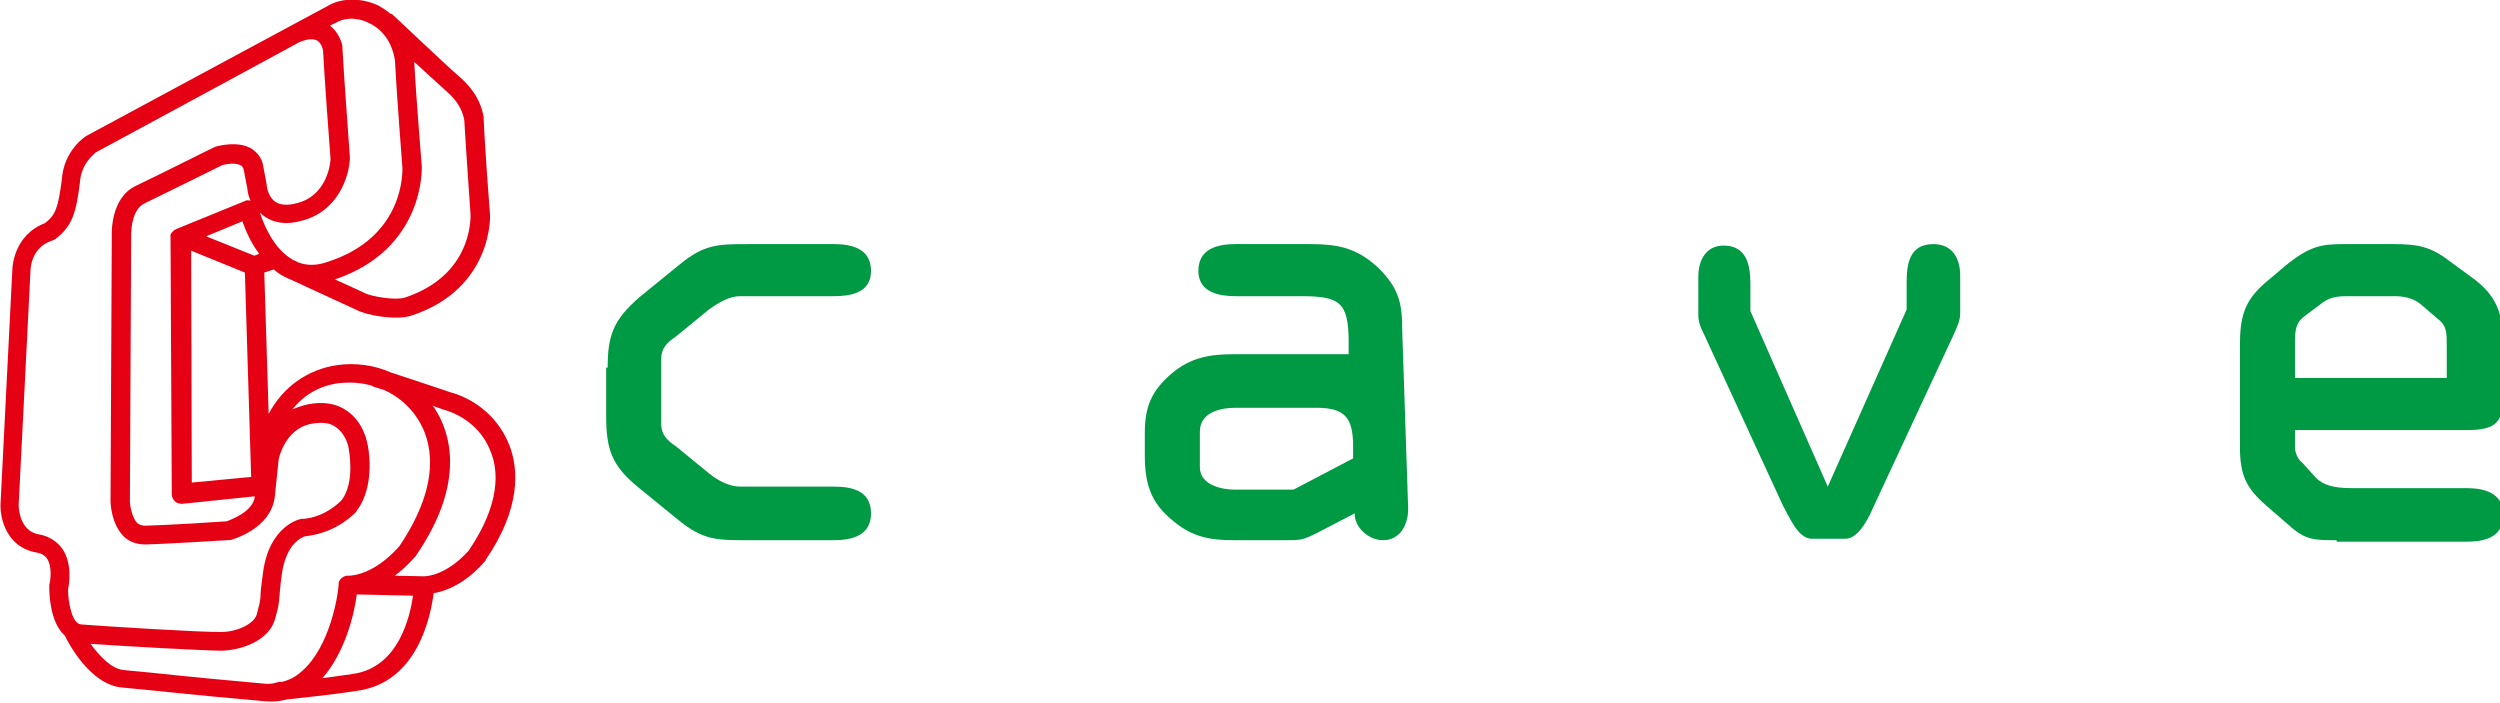
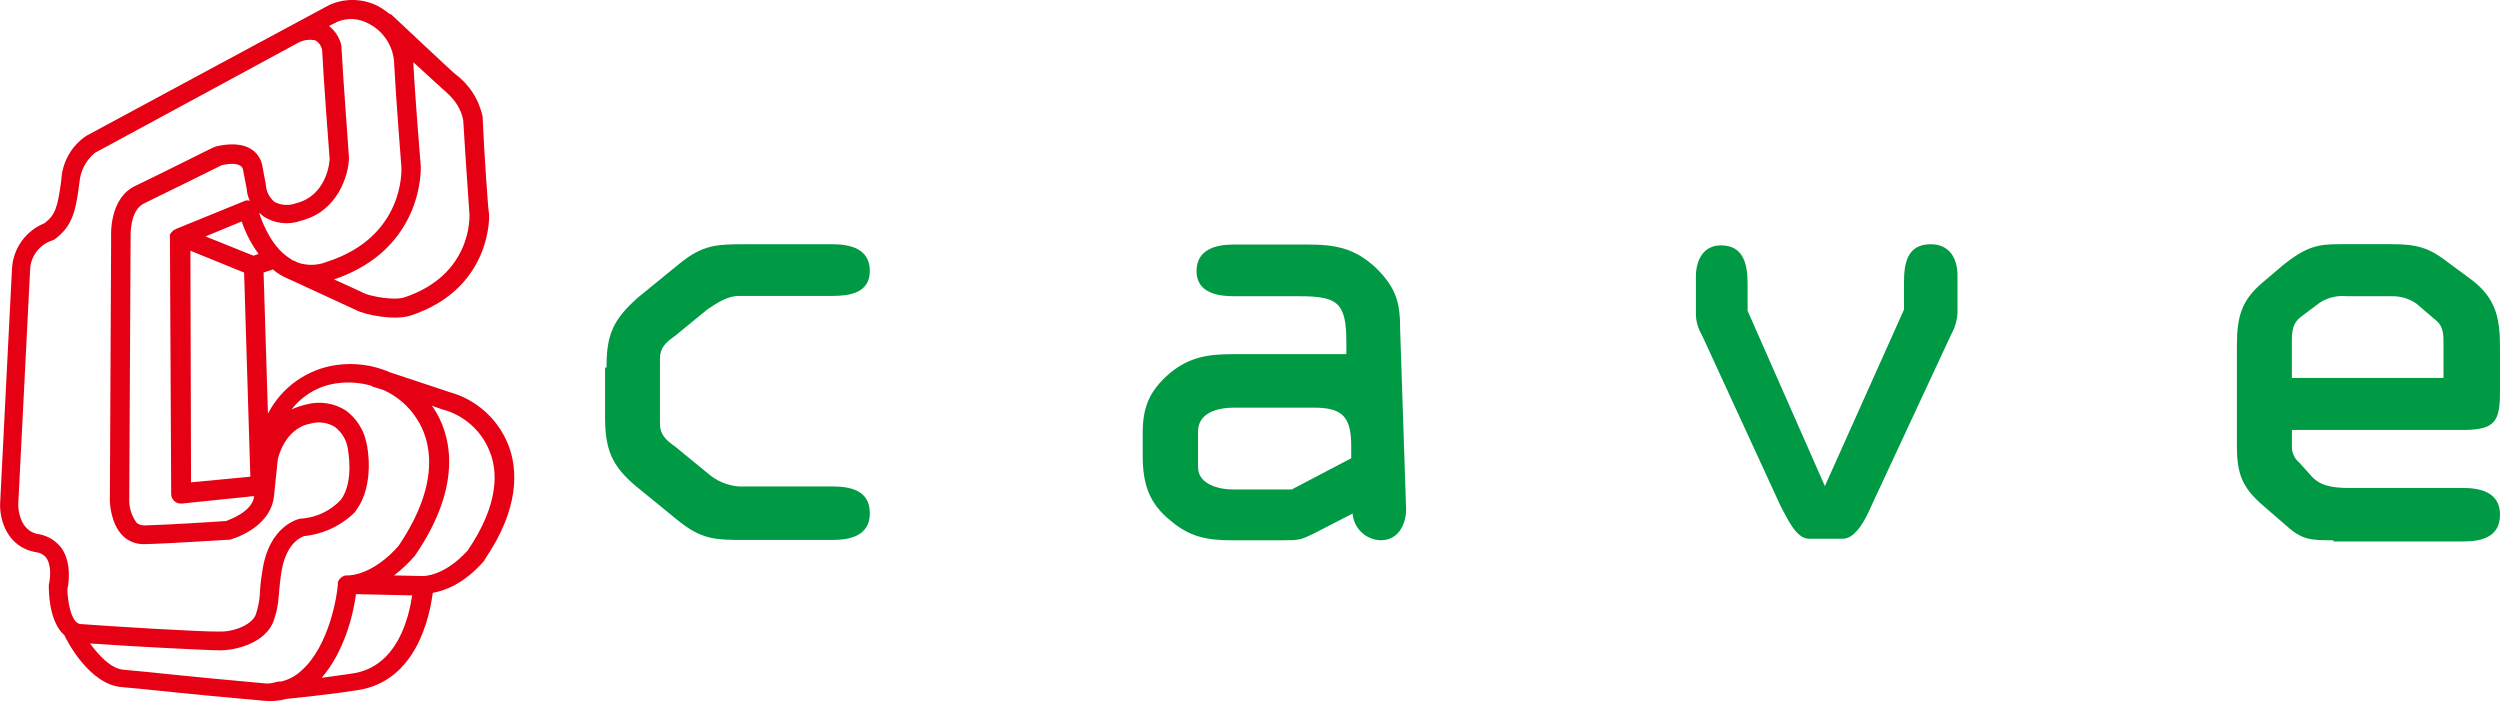
- <svg xmlns="http://www.w3.org/2000/svg" version="1.1" id="Layer_2_1_" x="0px" y="0px" viewBox="0 0 400 112.4" style="enable-background:new 0 0 400 112.4;" xml:space="preserve">
-   <style type="text/css">
- 	.st0{fill:#009944;}
- 	.st1{fill:#E60013;}
- </style>
-   <g id="g5818" transform="translate(-83.44255,-8.389112)">
-     <g id="g5803" transform="translate(39.72669,-146.5017)">
-       <g id="g5795" transform="matrix(2.380699,0,0,2.380699,-141.4087,-17.69808)">
-         <path id="path3053" class="st0" d="M118.6,97.2c0-2.2,0.4-3.2,2.1-4.7l2.7-2.2     c1.7-1.4,2.6-1.4,4.7-1.4h5.7c1.2,0,2.5,0.3,2.5,1.8c0,1.5-1.4,1.7-2.5,1.7h-6.3c-0.7,0-1.4,0.4-2.1,0.9l-2.2,1.8     c-0.6,0.4-1,0.8-1,1.5v4.4c0,0.7,0.4,1.1,1,1.5l2.2,1.8c0.6,0.5,1.4,0.9,2.1,0.9h6.3c1.1,0,2.5,0.2,2.5,1.8     c0,1.5-1.3,1.8-2.5,1.8H128c-2.1,0-3,0-4.7-1.4l-2.7-2.2c-1.7-1.4-2.1-2.5-2.1-4.7V97.2z" />
-         <path id="path3055" class="st0" d="M160.8,99.9c-1,0-2.4,0.3-2.4,1.6v2.4     c0,1.2,1.5,1.5,2.3,1.5h4l4-2.1v-0.8c0-2-0.6-2.6-2.5-2.6H160.8z M160.8,92.4c-1,0-2.5-0.2-2.5-1.7c0-1.5,1.3-1.8,2.5-1.8h4.9     c1.9,0,3.2,0.2,4.7,1.6c1.4,1.4,1.6,2.4,1.6,4.2l0.4,12c0,1-0.5,2.1-1.7,2.1c-0.9,0-1.9-0.8-1.9-1.8l-2.5,1.3     c-1,0.5-1.1,0.5-2.2,0.5h-3.4c-1.6,0-2.8-0.2-4.1-1.3c-1.5-1.2-1.9-2.5-1.9-4.4v-1.5c0-1.7,0.4-2.8,1.8-4     c1.3-1.1,2.6-1.3,4.2-1.3h7.7v-0.8c0-2.7-0.6-3.1-3.2-3.1L160.8,92.4z" />
-         <path id="path3057" class="st0" d="M205.9,93.3v-1.8c0-1.3,0.2-2.6,1.8-2.6     c1.3,0,1.8,1,1.8,2.1v2.5c0,0.6-0.2,0.9-0.4,1.4l-5.4,11.6c-0.3,0.7-1,2.2-1.9,2.2h-2.3c-0.9,0-1.5-1.5-1.9-2.2L192.3,95     c-0.3-0.6-0.4-0.9-0.4-1.4v-2.5c0-1.1,0.5-2.1,1.7-2.1c1.6,0,1.8,1.4,1.8,2.6v1.8l5.2,11.8L205.9,93.3z" />
-         <path id="path3059" class="st0" d="M231.8,97.9h10.4v-2.2c0-0.7,0-1.2-0.4-1.6l-1.4-1.2     c-0.5-0.4-1.2-0.5-1.7-0.5h-3c-0.7,0-1.2,0-1.8,0.4l-1.2,0.9c-0.4,0.3-0.7,0.6-0.7,1.6V97.9z M234.8,108.8c-1.5,0-2.1,0-3.2-1     l-1.5-1.3c-1.4-1.2-1.8-2.1-1.8-4v-6.8c0-1.9,0.3-3,1.7-4.2l1.3-1.1c1.7-1.4,2.5-1.5,4-1.5h3.3c1.8,0,2.6,0.2,4,1.3l1.5,1.1     c1.7,1.3,1.9,2.7,1.9,4.6v2.9c0,2-0.3,2.6-2.5,2.6h-11.5v1.2c0,0.3,0.2,0.8,0.5,1l0.9,1c0.5,0.5,1.2,0.7,2.4,0.7h7.7     c1.2,0,2.5,0.3,2.5,1.8c0,1.6-1.4,1.8-2.5,1.8H234.8z" />
+ <svg xmlns="http://www.w3.org/2000/svg" id="Layer_2" data-name="Layer 2" viewBox="0 0 400.45 112.3">
+   <g id="g5818">
+     <g id="g5803">
+       <g id="g5795">
+         <path id="path3053" d="M97.23,58.82c0-5.24,1-7.62,5-11.19l6.42-5.24c4-3.33,6.19-3.33,11.19-3.33h13.57c2.86,0,6,.71,6,4.28s-3.33,4-6,4h-15c-1.66,0-3.33,1-5,2.14l-5.24,4.29c-1.43,1-2.38,1.9-2.38,3.57V67.86c0,1.67,1,2.62,2.38,3.57l5.24,4.29a8.48,8.48,0,0,0,5,2.14h15c2.62,0,6,.48,6,4.29,0,3.57-3.09,4.28-6,4.28H119.6c-5,0-7.14,0-11.18-3.33L102,77.86c-4-3.33-5-6-5-11.19V58.82Z" transform="translate(-0.08 0.06)" style="fill:#094" />
+         <path id="path3055" d="M197.69,65.24c-2.38,0-5.71.72-5.71,3.81v5.72c0,2.85,3.57,3.57,5.47,3.57H207l9.52-5V71.43c0-4.76-1.43-6.19-5.95-6.19Zm0-17.85c-2.38,0-5.95-.48-5.95-4s3.1-4.28,5.95-4.28h11.67c4.52,0,7.62.47,11.19,3.8,3.33,3.34,3.81,5.72,3.81,10l.95,28.57c0,2.38-1.19,5-4.05,5a4.64,4.64,0,0,1-4.52-4.28l-6,3.09c-2.38,1.19-2.62,1.19-5.24,1.19h-8.1c-3.81,0-6.66-.47-9.76-3.09-3.57-2.86-4.52-6-4.52-10.48V69.29c0-4.05,1-6.67,4.28-9.52,3.1-2.62,6.19-3.1,10-3.1h18.34v-1.9c0-6.43-1.43-7.38-7.62-7.38Z" transform="translate(-0.08 0.06)" style="fill:#094" />
+         <path id="path3057" d="M305.06,49.53V45.25c0-3.1.48-6.19,4.29-6.19,3.09,0,4.28,2.38,4.28,5v6a7.71,7.71,0,0,1-.95,3.33L299.82,81c-.71,1.66-2.38,5.23-4.52,5.23h-5.48c-2.14,0-3.57-3.57-4.52-5.23L272.68,53.58a6.57,6.57,0,0,1-.95-3.34v-6c0-2.62,1.19-5,4-5,3.81,0,4.28,3.34,4.28,6.19v4.29l12.38,28.09Z" transform="translate(-0.08 0.06)" style="fill:#094" />
+         <path id="path3059" d="M366.72,60.48h24.76V55.24c0-1.66,0-2.85-1-3.81l-3.33-2.85a6.67,6.67,0,0,0-4.05-1.19H376a6.75,6.75,0,0,0-4.29,1l-2.86,2.14c-.95.72-1.66,1.43-1.66,3.81v6.19Zm7.14,26c-3.57,0-5,0-7.61-2.38L362.67,81c-3.33-2.86-4.28-5-4.28-9.53V55.24c0-4.52.71-7.14,4.05-10l3.09-2.62c4.05-3.34,6-3.57,9.52-3.57h7.86c4.29,0,6.19.47,9.52,3.09L396,44.77c4.05,3.09,4.53,6.43,4.53,10.95v6.9c0,4.77-.72,6.19-5.95,6.19H367.2v2.86a3.26,3.26,0,0,0,1.19,2.38l2.14,2.38c1.19,1.19,2.86,1.67,5.71,1.67h18.34c2.85,0,5.95.71,5.95,4.28,0,3.81-3.34,4.29-5.95,4.29H373.86Z" transform="translate(-0.08 0.06)" style="fill:#094" />
      </g>
-       <path id="path3061" class="st1" d="M118.7,243c-3.8,4.2-7.1,4.1-7.2,4.1l0,0c0,0,0,0,0,0    l-4.6-0.1c1-0.8,2.1-1.7,3.2-3c0,0,0.1-0.1,0.1-0.1c8.2-11.9,5.5-19.9,3.1-23.6c-0.1-0.2-0.2-0.3-0.4-0.5l1.7,0.6    c3.6,1,6.4,3.5,7.6,6.7C123.5,230.2,123.8,235.5,118.7,243 M100.3,262.7c-1.5,0.2-3.3,0.5-5,0.7c3.6-4.1,5.1-10.2,5.5-13.4l9,0.2    C109.3,253.6,107.5,261.6,100.3,262.7 M86.3,264.3c-3.6-0.3-13-1.2-18.6-1.8l-4.2-0.4c-2-0.2-3.9-2.3-5.3-4.2    c5.5,0.4,18.5,1.1,21,1.1c3.5-0.1,7.6-1.8,8.5-5c0.6-2.1,0.6-2.3,0.7-3.5c0.1-0.6,0.1-1.6,0.4-3.7c0.7-5,3.2-5.9,3.7-6.1    c0.9-0.1,4.8-0.5,8.2-3.9c0-0.1,0.1-0.1,0.1-0.2c3.1-4.1,1.8-10.5,1.7-10.7c0,0-0.5-3.4-3.3-5.3c-1.7-1.2-3.9-1.5-6.3-1    c-0.9,0.2-1.7,0.5-2.4,0.8c1.9-2.4,4.4-3.8,7.4-4.2c1.8-0.2,3.6-0.1,5.3,0.4c0.1,0.1,0.2,0.1,0.4,0.2l1.6,0.5    c2.2,1,4.1,2.6,5.4,4.7c2,3.1,4.1,9.8-3,20.3c-4,4.5-7.5,4.7-8.1,4.7l-0.1,0c-0.1,0-0.1,0-0.2,0c0,0,0,0,0,0    c-0.6,0.1-1.1,0.5-1.3,1.1c0,0,0,0,0,0c0,0.1,0,0.1,0,0.2c0,0.1,0,0.1,0,0.1c-0.1,1.8-1.4,10-5.9,13.9c-1,0.9-2,1.4-3.2,1.7    c-0.2,0-0.4,0-0.4,0c-0.2,0-0.3,0.1-0.5,0.1C87.4,264.3,86.9,264.3,86.3,264.3 M50,240.4c-3.3-0.5-3.3-4.6-3.3-4.7    c0,0,1.9-37.6,1.9-37.6c0-0.2,0.1-3.6,3.4-4.7c0.2-0.1,0.3-0.1,0.5-0.2c2.8-2.1,3.4-4.3,4-9.1c0.2-3.2,2.5-4.7,2.5-4.8    c10.9-5.9,31.8-17.2,32.5-17.6c0.8-0.4,2-0.7,2.8-0.4c0.5,0.2,0.9,0.8,1.1,1.6c0.2,4.2,1.1,16.1,1.2,17.4c0,0.6-0.5,5.9-5.4,7.1    c-1.5,0.4-2.6,0.3-3.4-0.2c-1.2-0.8-1.4-2.5-1.4-2.5c0-0.1,0-0.1,0-0.2l-0.6-3.2c-0.2-1.1-0.9-2-1.8-2.6c-2.1-1.3-5.2-0.5-5.6-0.4    c-0.1,0-0.2,0.1-0.3,0.1c-0.1,0-9,4.5-12.6,6.2c-4.3,2-3.9,8.1-3.9,8.3c0-0.1-0.2,42.1-0.2,42.1c0,0.4,0.1,3.7,2.1,5.7    c0.9,0.9,2.1,1.3,3.5,1.3c4.1-0.1,13-0.7,13.3-0.7c0.1,0,0.2,0,0.3,0c0.3-0.1,6.6-1.8,7.1-7.1c0.3-2.8,0.6-5.8,0.6-5.8    c0-0.1,1-4.9,5.2-5.7c1.6-0.3,3-0.2,3.9,0.5c1.7,1.1,2.1,3.3,2.1,3.4c0,0.2,1.1,5.3-1.1,8.3c-2.9,2.9-6,3-6.2,3    c-0.1,0-0.2,0-0.2,0c-0.2,0-5.2,1-6.2,8.6c-0.3,2.1-0.4,3.1-0.4,3.8c-0.1,1-0.1,1-0.6,2.9c-0.5,1.6-3.3,2.8-5.6,2.8    c-2.7,0.1-18.7-0.9-22.5-1.2c-1.5-0.1-2.1-3.7-2.1-5.6c0.2-0.9,0.7-4.1-0.9-6.5C52.8,241.5,51.6,240.7,50,240.4 M102.8,158.6    c1.3,0.6,3.5,2.2,4.1,5.9c0.3,5.8,1.2,17.1,1.2,17.2c0,0.4,0.5,11.1-12,15.1c-1.7,0.6-3.2,0.6-4.6,0.1c-0.4-0.2-0.6-0.3-0.6-0.3    c-0.1,0-0.2-0.1-0.3-0.1c0,0-0.1,0-0.1-0.1c-3-1.7-4.6-5.6-5.2-7.5c0.2,0.2,0.5,0.4,0.7,0.6c1.6,1.1,3.6,1.4,6,0.7    c5.9-1.5,7.6-7.2,7.7-10v-0.1c0-0.2-1-13.5-1.2-17.6c0-0.1,0-0.2,0-0.3c-0.4-1.6-1.2-2.6-2-3.2l1.4-0.7    C99.2,157.7,101.1,157.7,102.8,158.6 M118,174.1c0.3,5.2,1,15,1,15.1c0,0.4,0.4,9.7-10.5,13.3c-1.6,0.5-5.4-0.2-6.4-0.7    c0,0-2.3-1.1-4.8-2.2c14.5-4.9,13.9-18,13.9-18.1c0-0.2-0.9-10.8-1.2-16.7l4.6,4.2C116.1,170.3,117.5,171.6,118,174.1 M74.4,232.1    L74.3,195l8.6,3.5l1,32.7L74.4,232.1z M84.4,195.8l-7.7-3.1l5.8-2.4c0.5,1.4,1.3,3.4,2.7,5.2L84.4,195.8z M80,238.3    c-1.2,0.1-9.3,0.6-13,0.7c-0.5,0-0.9-0.1-1.3-0.4c-0.9-0.9-1.2-2.9-1.2-3.5l0.2-42.2c0-0.2-0.2-4.4,2.2-5.5    c3.3-1.6,11.2-5.5,12.4-6.1c0.8-0.2,2.3-0.4,3,0.1c0.2,0.1,0.3,0.3,0.4,0.6l0.6,3.1c0,0.3,0.1,1,0.5,1.9c-0.3-0.1-0.7-0.1-1,0.1    l-10.8,4.4c-0.1,0.1-0.2,0.1-0.4,0.2c0,0,0,0-0.1,0.1c-0.1,0.1-0.2,0.2-0.3,0.3v0c-0.1,0.1-0.1,0.2-0.2,0.3c0,0.1,0,0.1,0,0.1    c0,0,0,0.1,0,0.1c0,0.1,0,0.2,0,0.4c0,0,0,0,0,0v0l0.2,41c0,0.4,0.2,0.8,0.5,1.1c0.3,0.3,0.7,0.4,1.2,0.4l11.6-1.2    C84.2,236.8,80.7,238,80,238.3 M125.2,226.1c-1.6-4.1-5.1-7.3-9.6-8.5c0.1,0-6.3-2.1-9.3-3.1c-2.7-1.2-5.7-1.6-8.6-1.2    c-4.8,0.7-8.7,3.5-11,7.8L86,198.5l1.5-0.5c0.5,0.4,1,0.8,1.6,1.1c0.4,0.2,0.8,0.4,1.3,0.6l10.4,4.8c1.5,0.8,6.2,1.7,8.7,0.9    c13.2-4.3,12.7-16.3,12.6-16.4c0-0.1-0.8-10.1-1-15.2c0,0,0-0.1,0-0.2c-0.6-3.3-2.5-5.3-4.4-6.9c0,0.1-10.2-9.5-10.2-9.5    c-0.1-0.1-0.2-0.1-0.3-0.1c-0.6-0.5-1.2-0.9-1.9-1.3c-2.5-1.2-5.5-1.3-7.7-0.2c0,0-35.7,19.2-39,21c-0.2,0.1-3.7,2.3-4,7.1    c-0.6,4.5-1,5.6-2.7,6.9c-5,1.9-5.2,7.1-5.2,7.3c0-0.1-1.9,37.6-1.9,37.6c-0.1,2.4,1,7,5.8,7.8c0.7,0.1,1.2,0.4,1.6,0.9    c0.9,1.3,0.6,3.5,0.4,4.3c0,0.1,0,0.2,0,0.3c0,0.7,0,5.6,2.5,7.8c0.4,0.9,4,7.9,9.2,8.3l4.2,0.4c5.6,0.6,15.1,1.5,18.7,1.8    c1.2,0.1,2.3,0,3.4-0.3c1.9-0.2,7.6-0.8,11.4-1.4c9.5-1.4,11.6-11.8,12.1-15.6c1.8-0.3,5-1.4,8.2-5.1c0.1-0.1,0.1-0.1,0.1-0.2    C127.1,236.2,126.7,229.9,125.2,226.1" />
+       <path id="path3061" d="M75,88.11c-3.8,4.2-7.1,4.1-7.2,4.1h0l-4.6-.1a21.59,21.59,0,0,0,3.2-3l.1-.1c8.2-11.9,5.5-19.9,3.1-23.6a1.76,1.76,0,0,0-.4-.5l1.7.6a11.17,11.17,0,0,1,7.6,6.7c1.3,3.1,1.6,8.4-3.5,15.9m-18.4,19.7c-1.5.2-3.3.5-5,.7,3.6-4.1,5.1-10.2,5.5-13.4l9,.2c-.5,3.4-2.3,11.4-9.5,12.5m-14,1.6c-3.6-.3-13-1.2-18.6-1.8l-4.2-.4c-2-.2-3.9-2.3-5.3-4.2,5.5.4,18.5,1.1,21,1.1,3.5-.1,7.6-1.8,8.5-5a13,13,0,0,0,.7-3.5c.1-.6.1-1.6.4-3.7.7-5,3.2-5.9,3.7-6.1a13.52,13.52,0,0,0,8.2-3.9c0-.1.1-.1.1-.2,3.1-4.1,1.8-10.5,1.7-10.7a8.5,8.5,0,0,0-3.3-5.3,7.9,7.9,0,0,0-6.3-1,13.49,13.49,0,0,0-2.4.8,11,11,0,0,1,7.4-4.2,13.48,13.48,0,0,1,5.3.4c.1.1.2.1.4.2l1.6.5a12.29,12.29,0,0,1,5.4,4.7c2,3.1,4.1,9.8-3,20.3-4,4.5-7.5,4.7-8.1,4.7h-.3a1.63,1.63,0,0,0-1.3,1.1h0v.3c-.1,1.8-1.4,10-5.9,13.9a7.13,7.13,0,0,1-3.2,1.7h-.4c-.2,0-.3.1-.5.1a4.14,4.14,0,0,1-1.6.2M6.28,85.51C3,85,3,80.91,3,80.81l1.9-37.6a5.11,5.11,0,0,1,3.4-4.7c.2-.1.3-.1.5-.2,2.8-2.1,3.4-4.3,4-9.1a6.89,6.89,0,0,1,2.5-4.8c10.9-5.9,31.8-17.2,32.5-17.6a4,4,0,0,1,2.8-.4A2.22,2.22,0,0,1,51.68,8c.2,4.2,1.1,16.1,1.2,17.4,0,.6-.5,5.9-5.4,7.1a4.22,4.22,0,0,1-3.4-.2,3.85,3.85,0,0,1-1.4-2.5v-.2l-.6-3.2a4,4,0,0,0-1.8-2.6c-2.1-1.3-5.2-.5-5.6-.4-.1,0-.2.1-.3.1s-9,4.5-12.6,6.2c-4.3,2-3.9,8.1-3.9,8.3,0-.1-.2,42.1-.2,42.1,0,.4.1,3.7,2.1,5.7a4.75,4.75,0,0,0,3.5,1.3c4.1-.1,13-.7,13.3-.7h.3c.3-.1,6.6-1.8,7.1-7.1.3-2.8.6-5.8.6-5.8s1-4.9,5.2-5.7a4.92,4.92,0,0,1,3.9.5,5.37,5.37,0,0,1,2.1,3.4c0,.2,1.1,5.3-1.1,8.3a9.61,9.61,0,0,1-6.2,3h-.2c-.2,0-5.2,1-6.2,8.6a29.59,29.59,0,0,0-.4,3.8,13.18,13.18,0,0,1-.6,2.9c-.5,1.6-3.3,2.8-5.6,2.8-2.7.1-18.7-.9-22.5-1.2-1.5-.1-2.1-3.7-2.1-5.6.2-.9.7-4.1-.9-6.5a5.79,5.79,0,0,0-3.7-2.3m52.8-81.8a7.46,7.46,0,0,1,4.1,5.9c.3,5.8,1.2,17.1,1.2,17.2,0,.4.5,11.1-12,15.1a6.64,6.64,0,0,1-4.6.1l-.6-.3c-.1,0-.2-.1-.3-.1a.1.1,0,0,1-.1-.1c-3-1.7-4.6-5.6-5.2-7.5.2.2.5.4.7.6a6.79,6.79,0,0,0,6,.7c5.9-1.5,7.6-7.2,7.7-10v-.1c0-.2-1-13.5-1.2-17.6v-.3a5.54,5.54,0,0,0-2-3.2l1.4-.7a5.7,5.7,0,0,1,4.9.3m15.2,15.5c.3,5.2,1,15,1,15.1,0,.4.4,9.7-10.5,13.3-1.6.5-5.4-.2-6.4-.7,0,0-2.3-1.1-4.8-2.2,14.5-4.9,13.9-18,13.9-18.1s-.9-10.8-1.2-16.7l4.6,4.2c1.5,1.3,2.9,2.6,3.4,5.1m-43.6,58-.1-37.1,8.6,3.5,1,32.7Zm10-36.3L33,37.81l5.8-2.4a18.56,18.56,0,0,0,2.7,5.2Zm-4.4,42.5c-1.2.1-9.3.6-13,.7a2,2,0,0,1-1.3-.4,6.11,6.11,0,0,1-1.2-3.5L21,38c0-.2-.2-4.4,2.2-5.5,3.3-1.6,11.2-5.5,12.4-6.1.8-.2,2.3-.4,3,.1a.92.92,0,0,1,.4.6l.6,3.1a5.17,5.17,0,0,0,.5,1.9,1.18,1.18,0,0,0-1,.1l-10.8,4.4c-.1.1-.2.1-.4.2l-.1.1-.3.3h0c-.1.1-.1.2-.2.3v.6h0l.2,41a1.55,1.55,0,0,0,1.7,1.5l11.6-1.2c-.3,2.5-3.8,3.7-4.5,4m45.2-12.2a14.15,14.15,0,0,0-9.6-8.5c.1,0-6.3-2.1-9.3-3.1a15.89,15.89,0,0,0-8.6-1.2,14.65,14.65,0,0,0-11,7.8l-.7-22.6,1.5-.5a9.06,9.06,0,0,0,1.6,1.1c.4.2.8.4,1.3.6l10.4,4.8c1.5.8,6.2,1.7,8.7.9,13.2-4.3,12.7-16.3,12.6-16.4s-.8-10.1-1-15.2v-.2a11.44,11.44,0,0,0-4.4-6.9c0,.1-10.2-9.5-10.2-9.5a.37.37,0,0,0-.3-.1,12.74,12.74,0,0,0-1.9-1.3,9.05,9.05,0,0,0-7.7-.2s-35.7,19.2-39,21a9.07,9.07,0,0,0-4,7.1c-.6,4.5-1,5.6-2.7,6.9A8.3,8.3,0,0,0,2,43c0-.1-1.9,37.6-1.9,37.6-.1,2.4,1,7,5.8,7.8a2.36,2.36,0,0,1,1.6.9c.9,1.3.6,3.5.4,4.3v.3c0,.7,0,5.6,2.5,7.8.4.9,4,7.9,9.2,8.3l4.2.4c5.6.6,15.1,1.5,18.7,1.8a9.61,9.61,0,0,0,3.4-.3c1.9-.2,7.6-.8,11.4-1.4,9.5-1.4,11.6-11.8,12.1-15.6,1.8-.3,5-1.4,8.2-5.1.1-.1.1-.1.1-.2,5.7-8.3,5.3-14.6,3.8-18.4" transform="translate(-0.08 0.06)" style="fill:#e60013" />
    </g>
  </g>
</svg>
